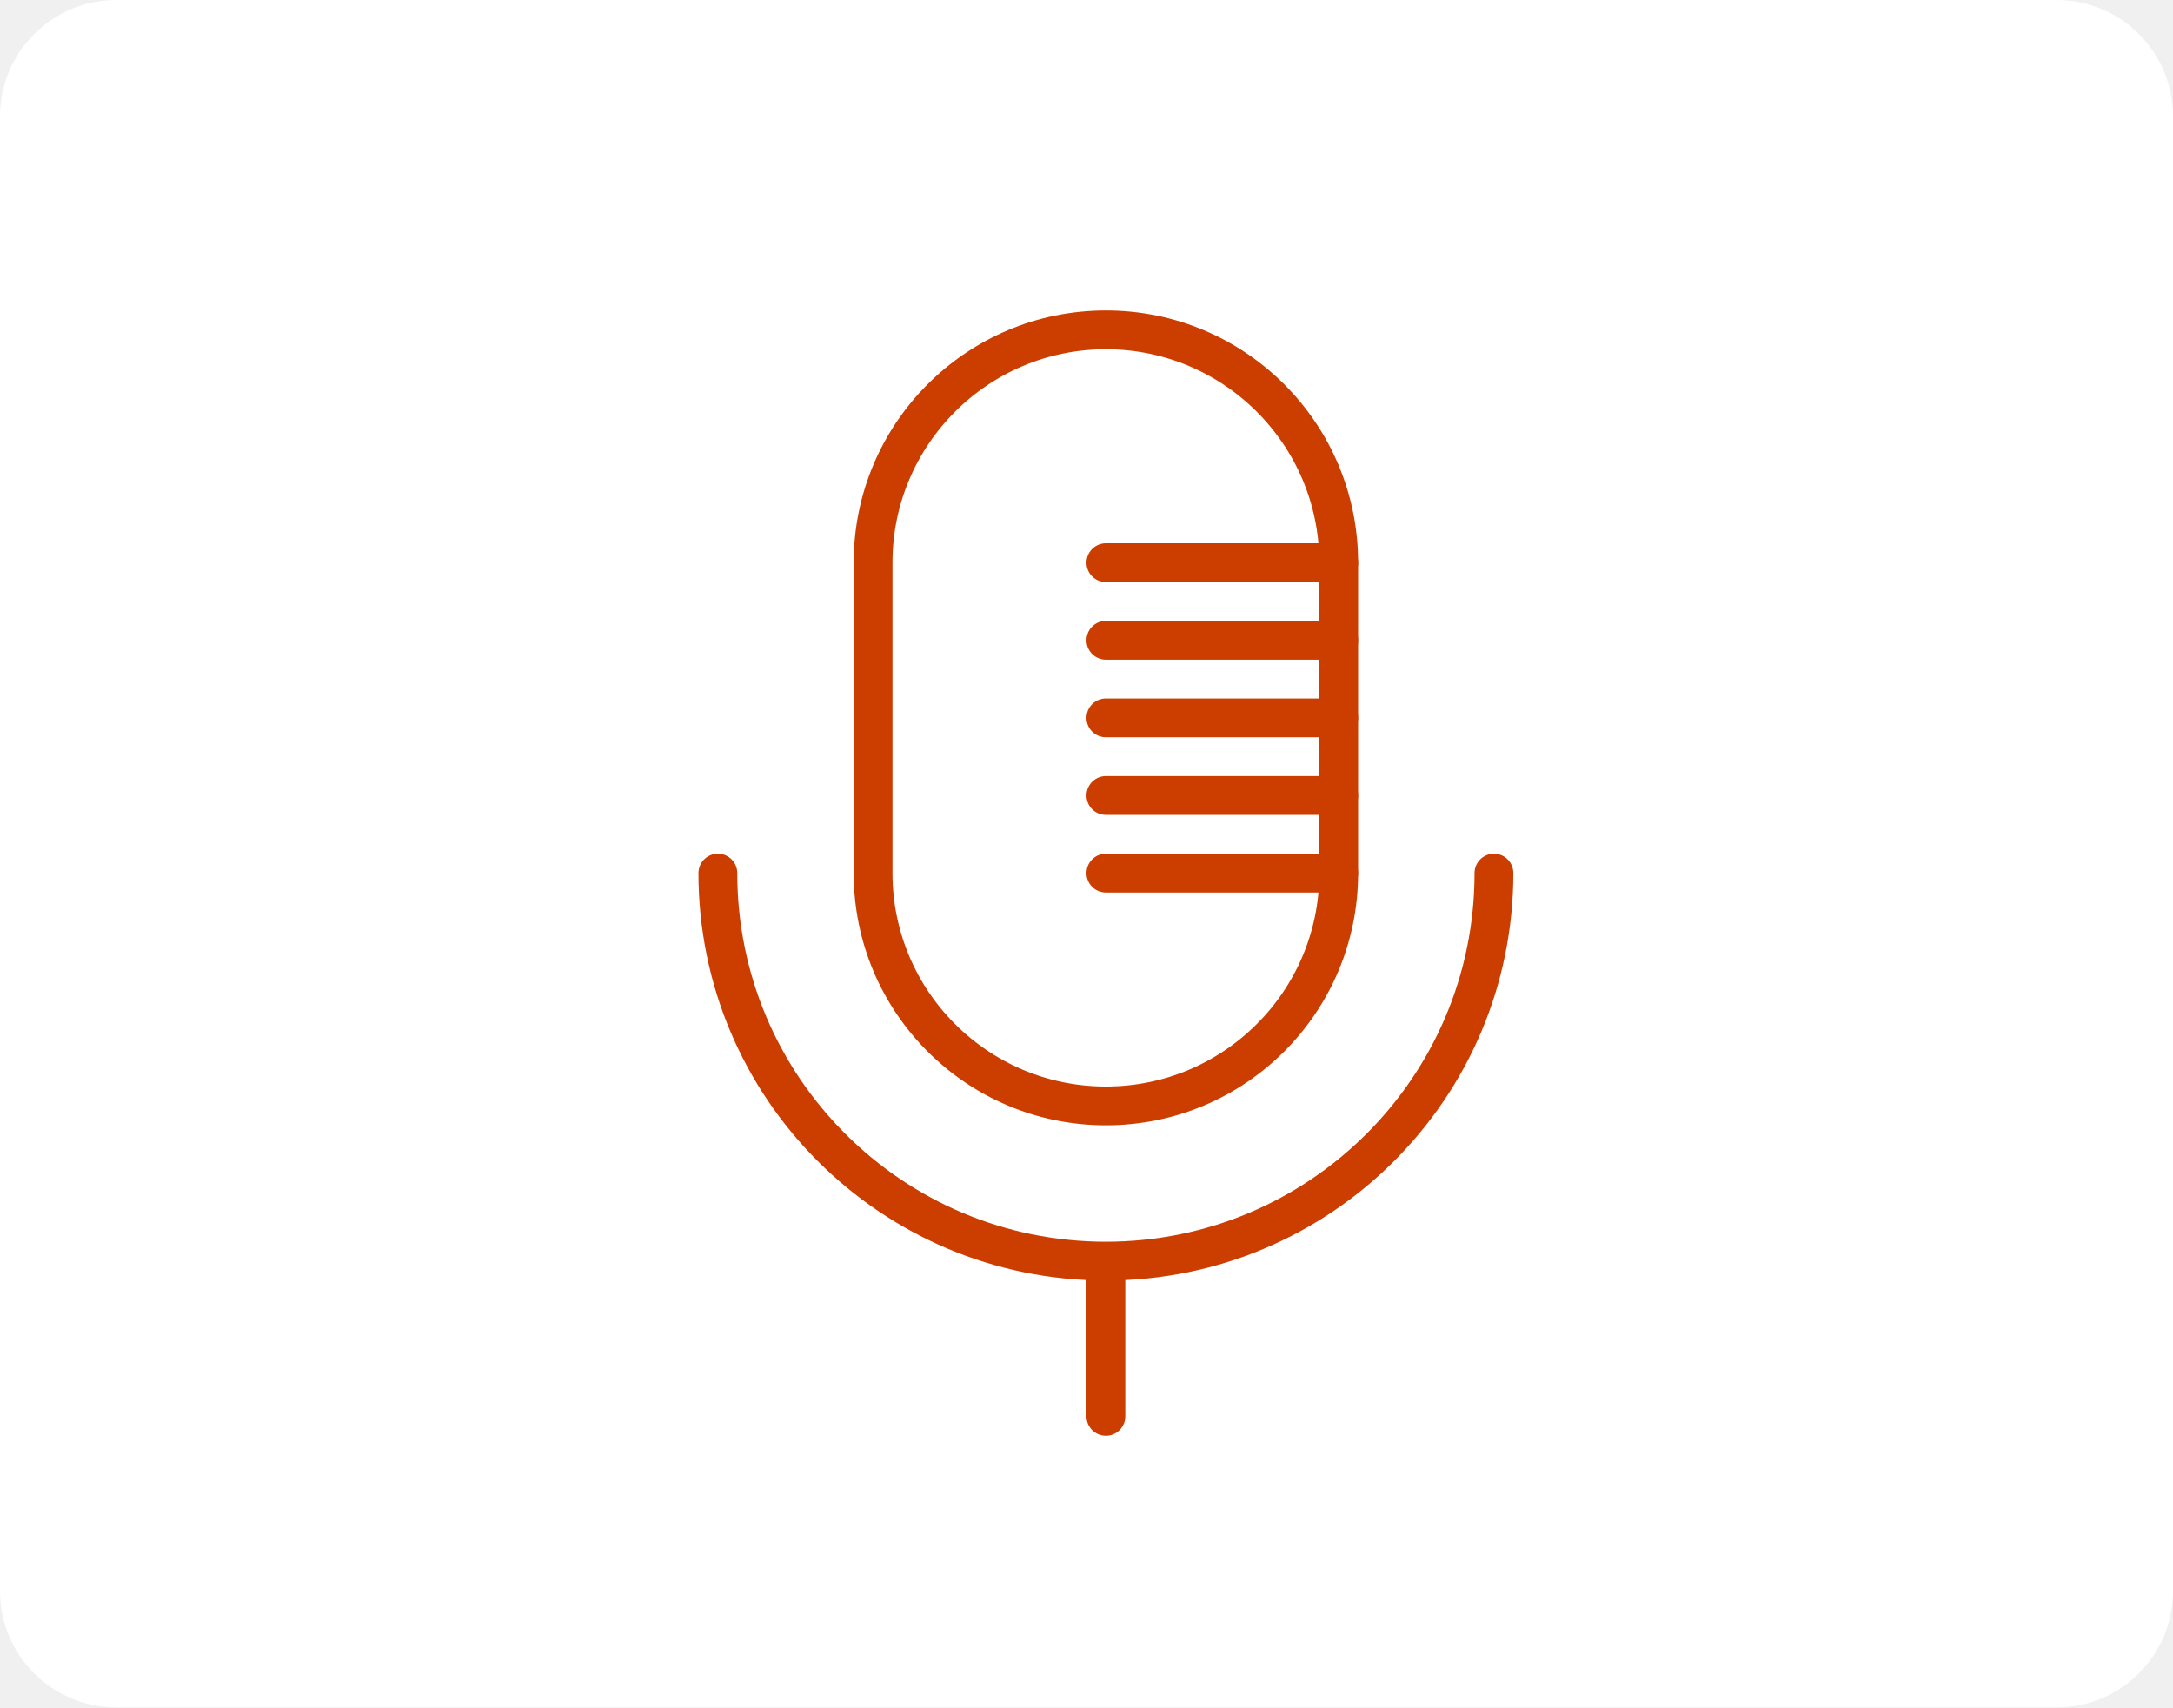
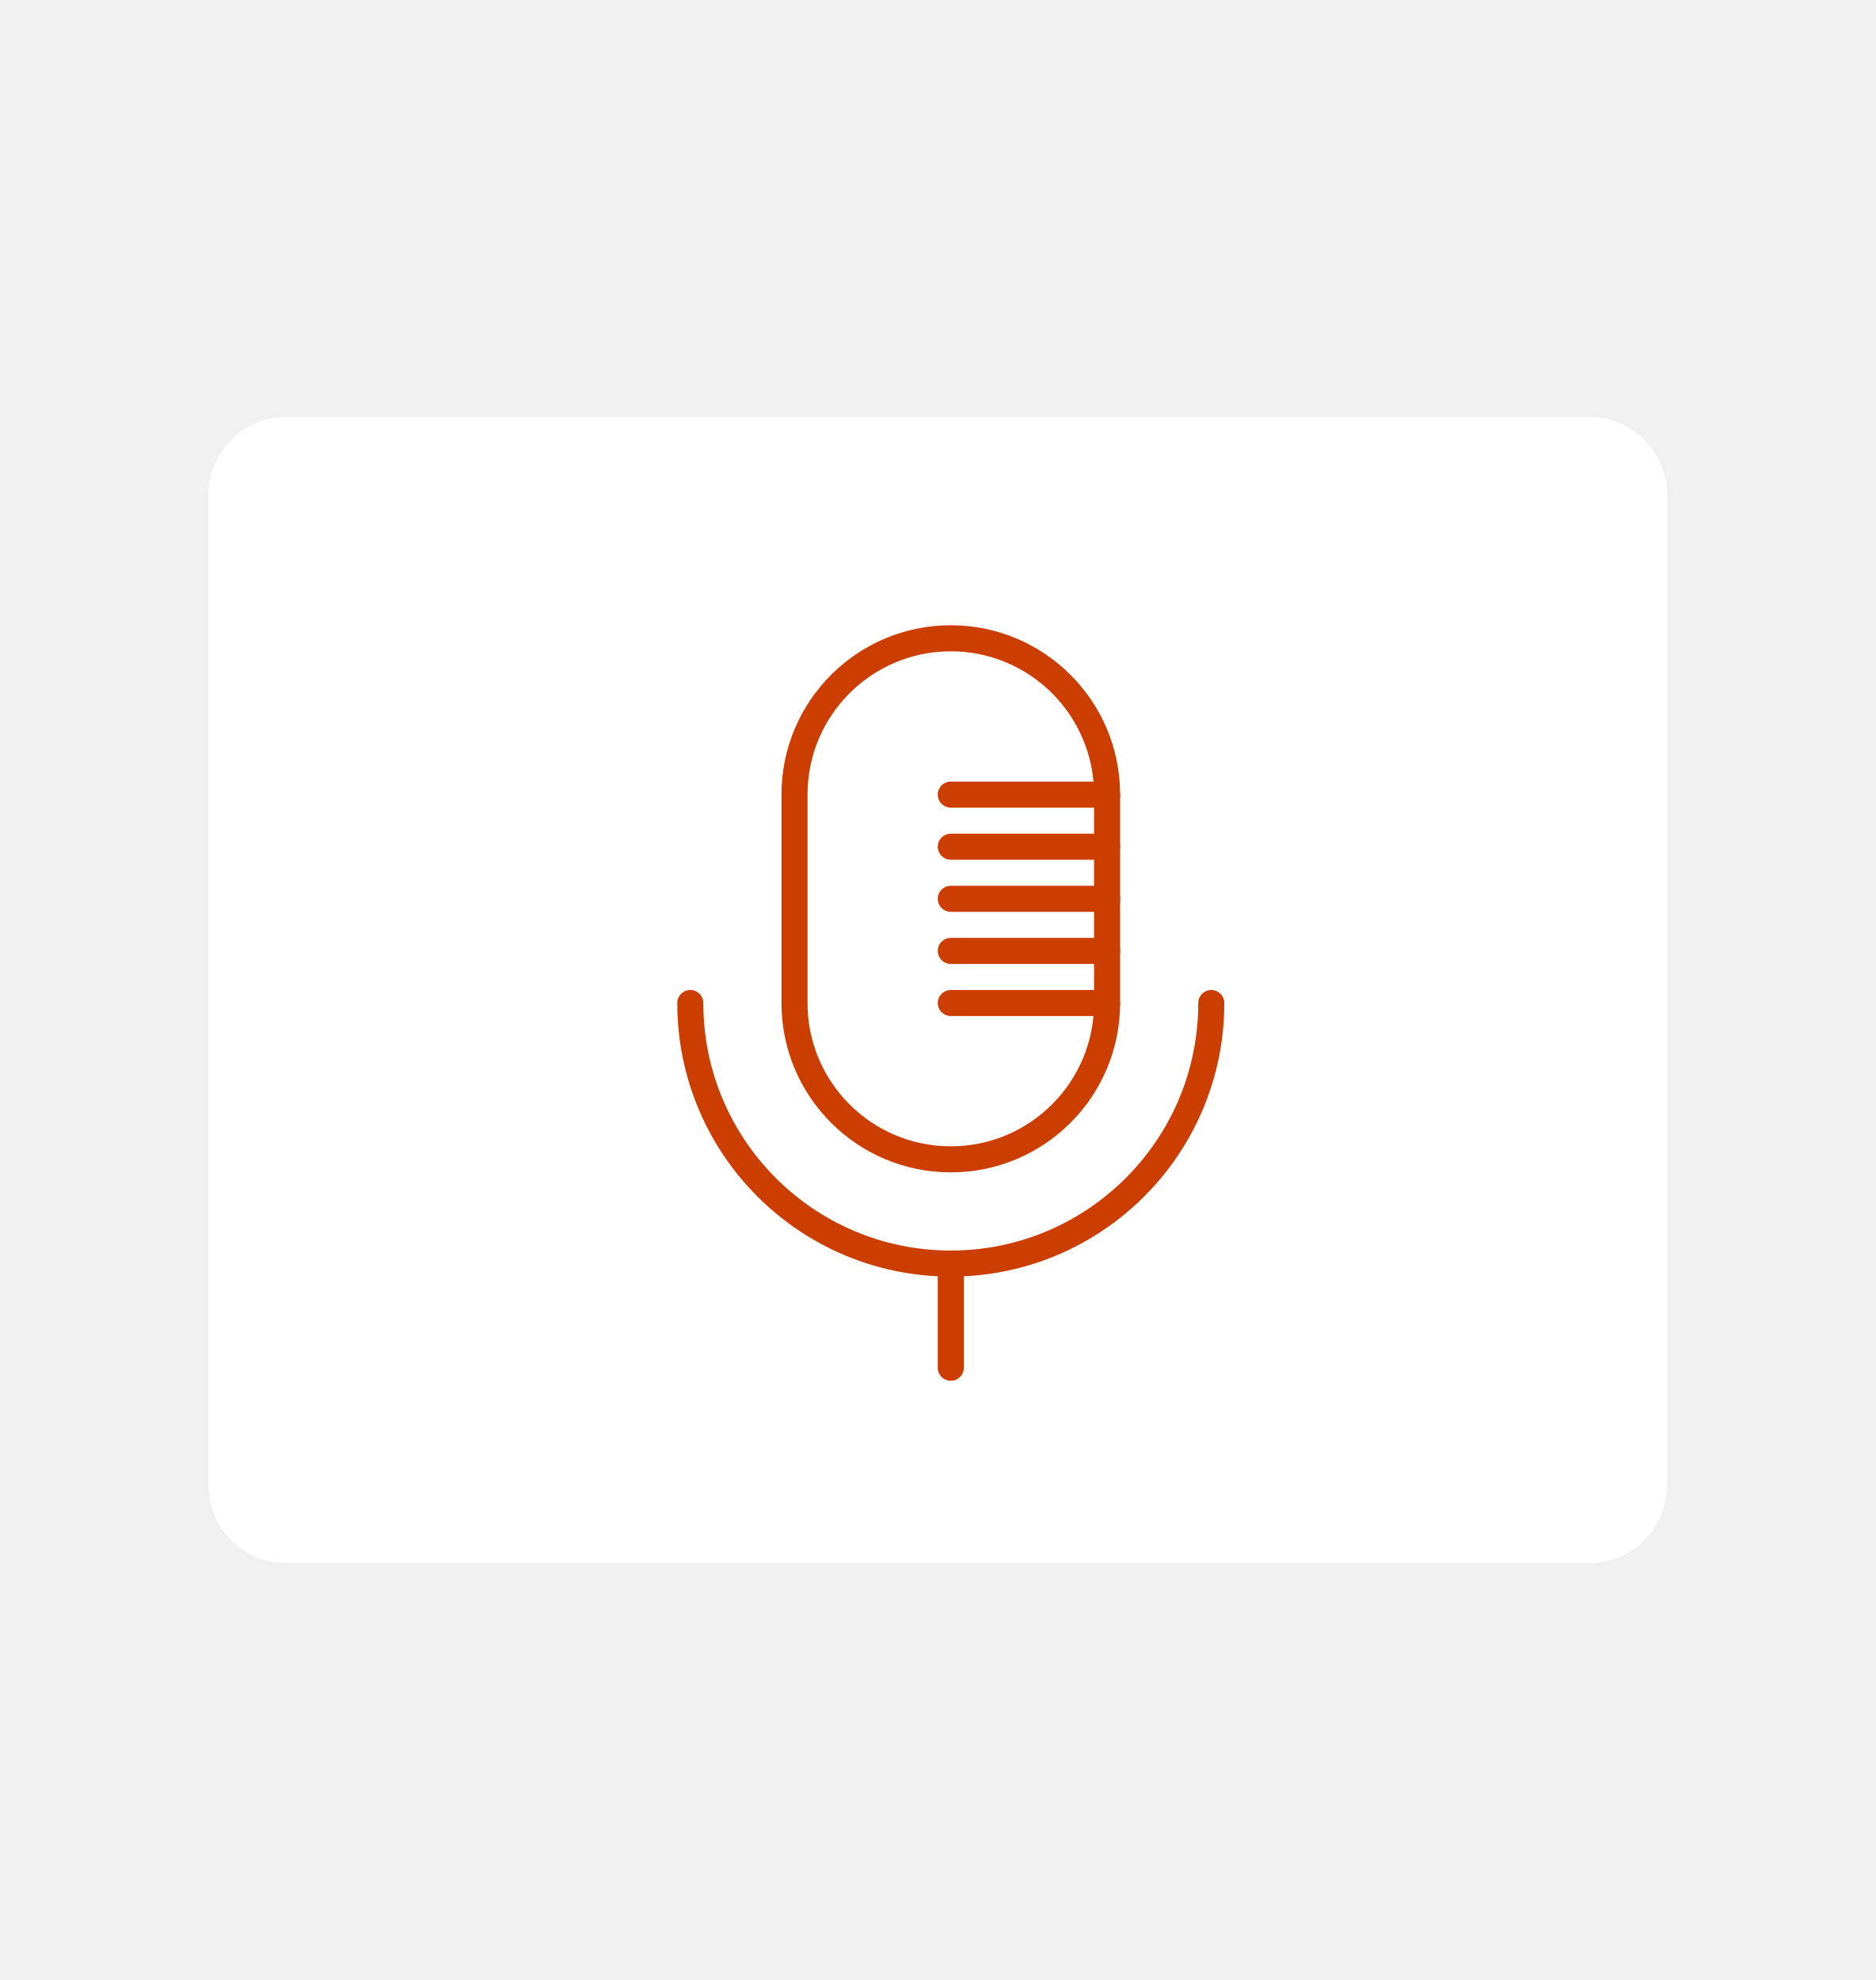
- <svg xmlns="http://www.w3.org/2000/svg" width="56" height="44" fill="none">
-   <rect width="56" height="44" fill="#fff" rx="3" />
-   <path stroke="#CC3D00" stroke-linecap="round" d="M38.5 22.5c0 5.523-4.477 10-10 10m0 0c-5.523 0-10-4.477-10-10m10 10v4" />
-   <path fill="#fff" stroke="#CC3D00" stroke-linecap="round" stroke-linejoin="round" d="M34.5 22.5v-8a6 6 0 0 0-12 0v8a6 6 0 0 0 12 0Z" />
-   <path stroke="#CC3D00" stroke-linecap="round" d="M34.5 22.5h-6M34.5 20.5h-6M34.5 18.5h-6M34.5 16.5h-6M34.5 14.5h-6" />
+ <svg xmlns="http://www.w3.org/2000/svg" width="72" height="76" fill="none">
+   <rect width="56" height="44" x="8" y="16" fill="#fff" rx="3" />
+   <path stroke="#CC3D00" stroke-linecap="round" d="M46.5 38.5c0 5.523-4.477 10-10 10m0 0c-5.523 0-10-4.477-10-10m10 10v4" />
+   <path fill="#fff" stroke="#CC3D00" stroke-linecap="round" stroke-linejoin="round" d="M42.5 38.5v-8a6 6 0 0 0-12 0v8a6 6 0 0 0 12 0Z" />
+   <path stroke="#CC3D00" stroke-linecap="round" d="M42.5 38.5h-6M42.5 36.5h-6M42.5 34.5h-6M42.5 32.5h-6M42.5 30.5h-6" />
</svg>
